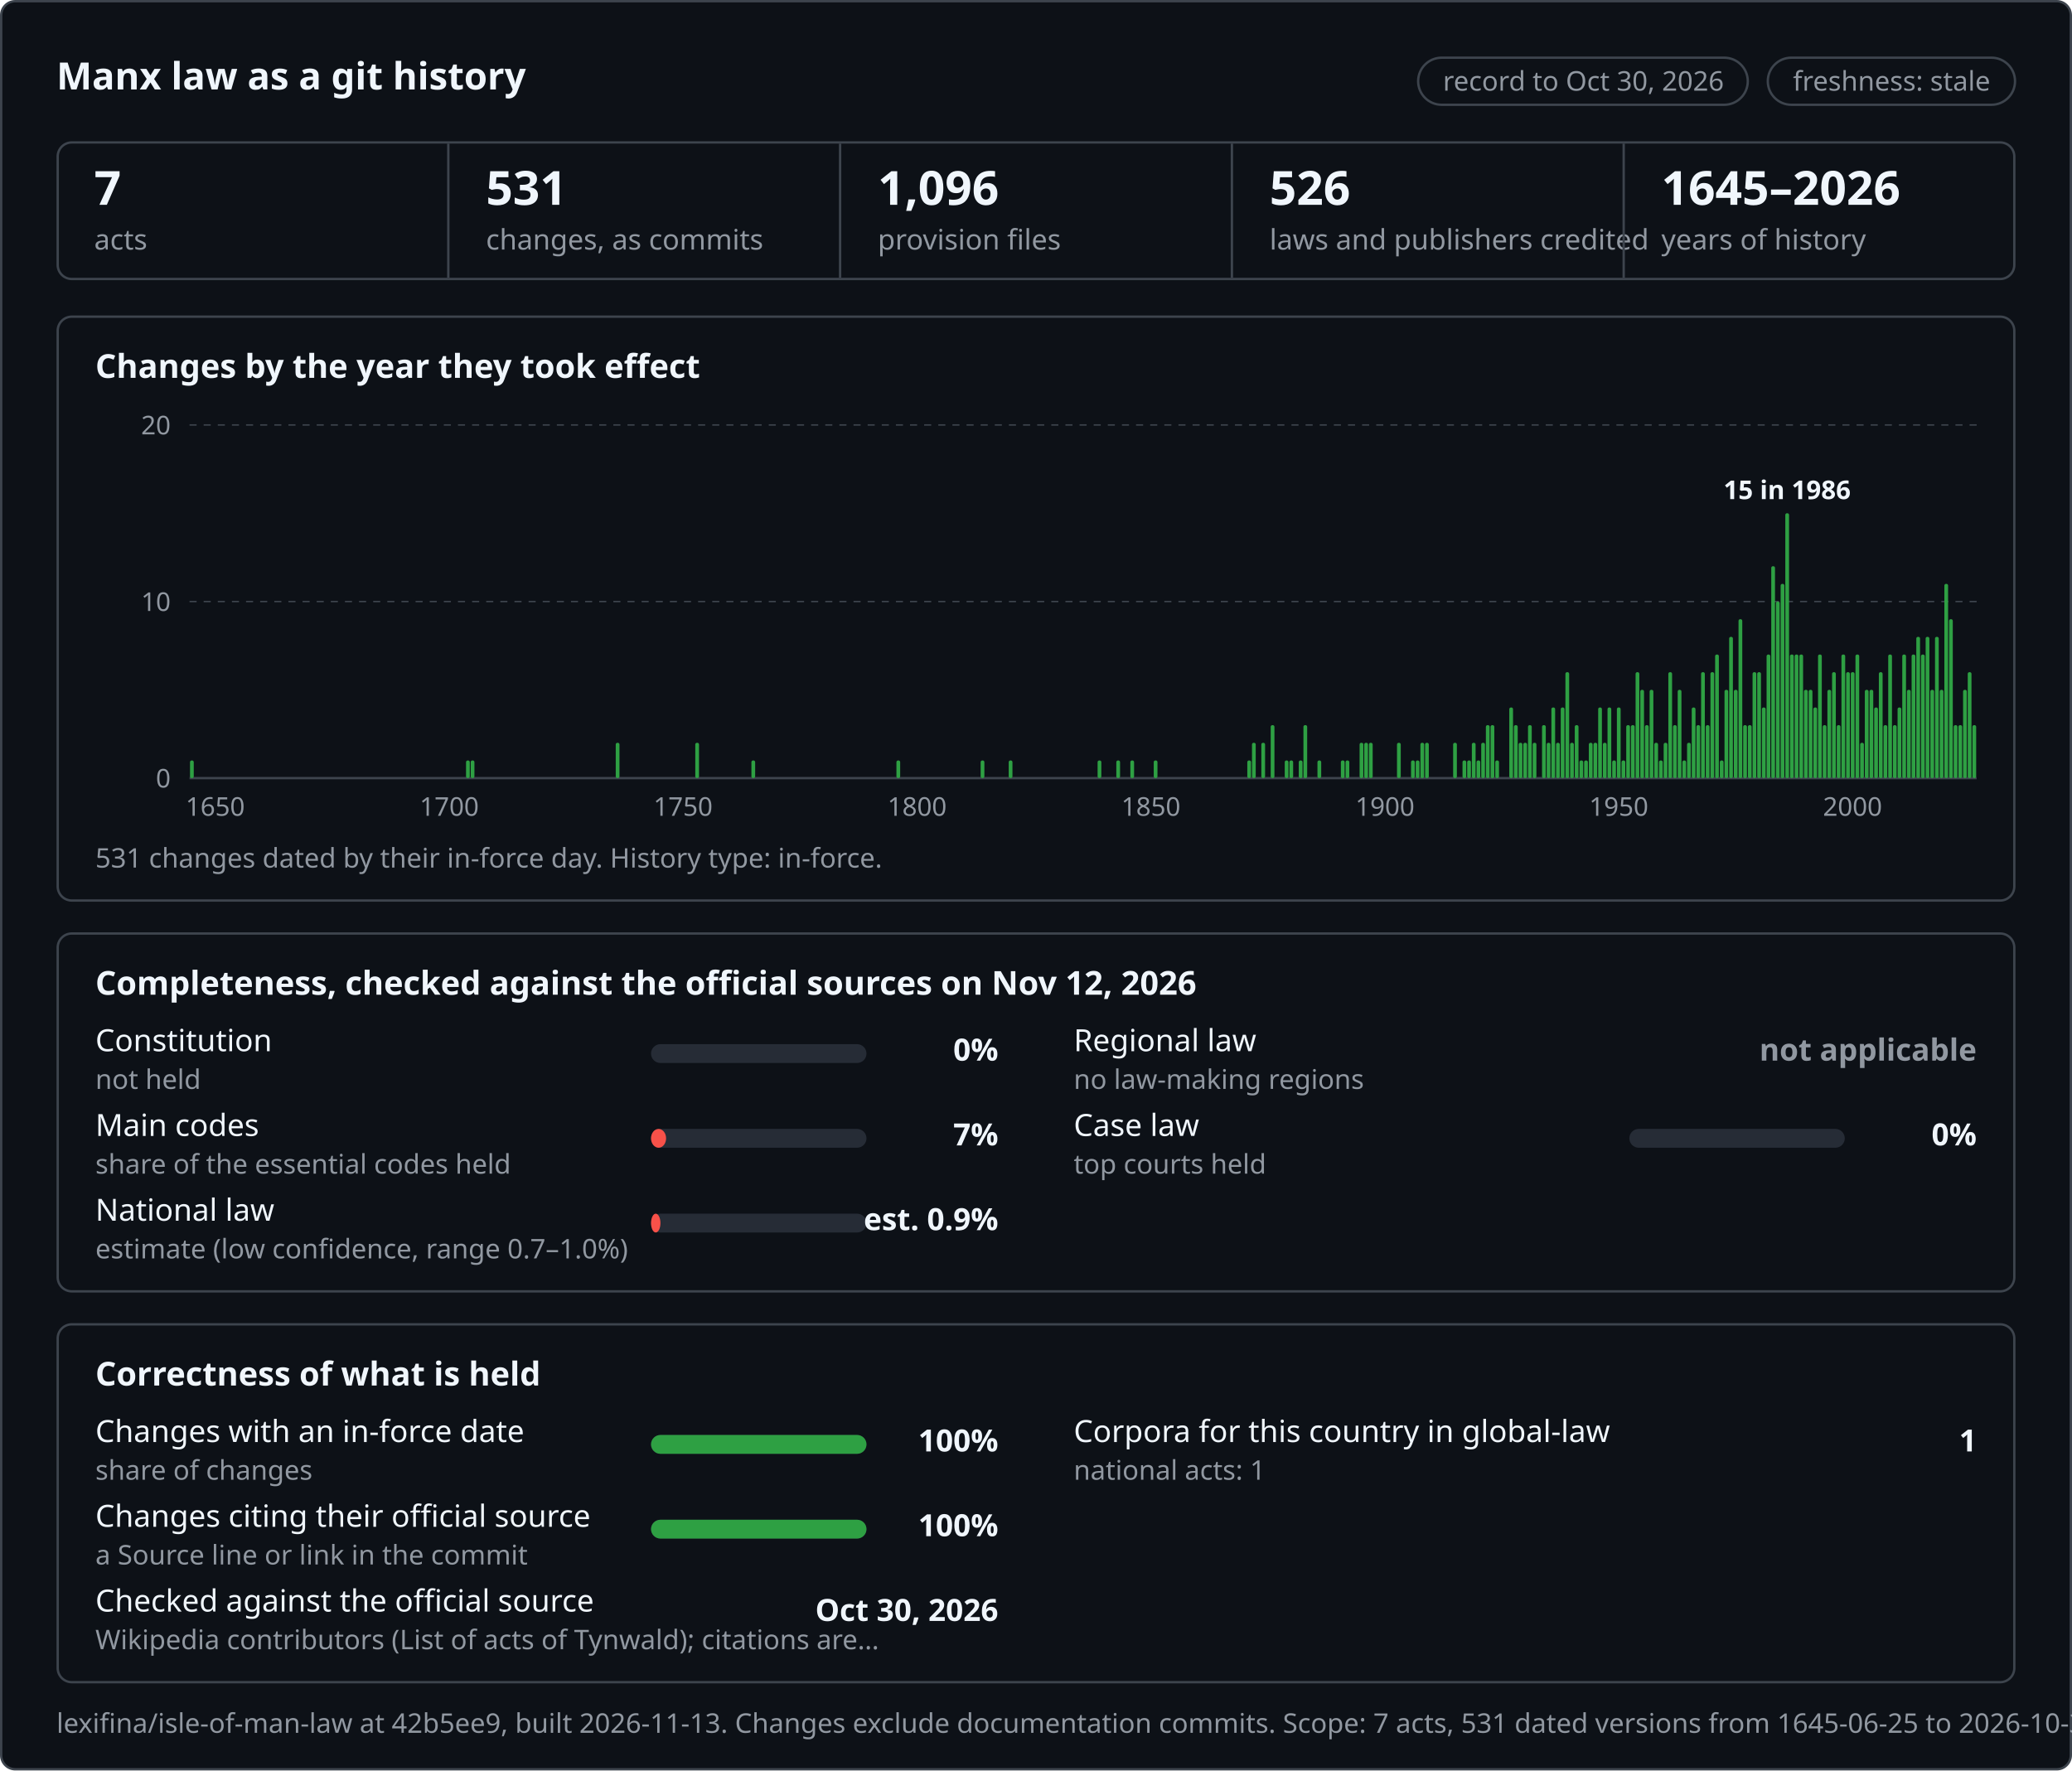
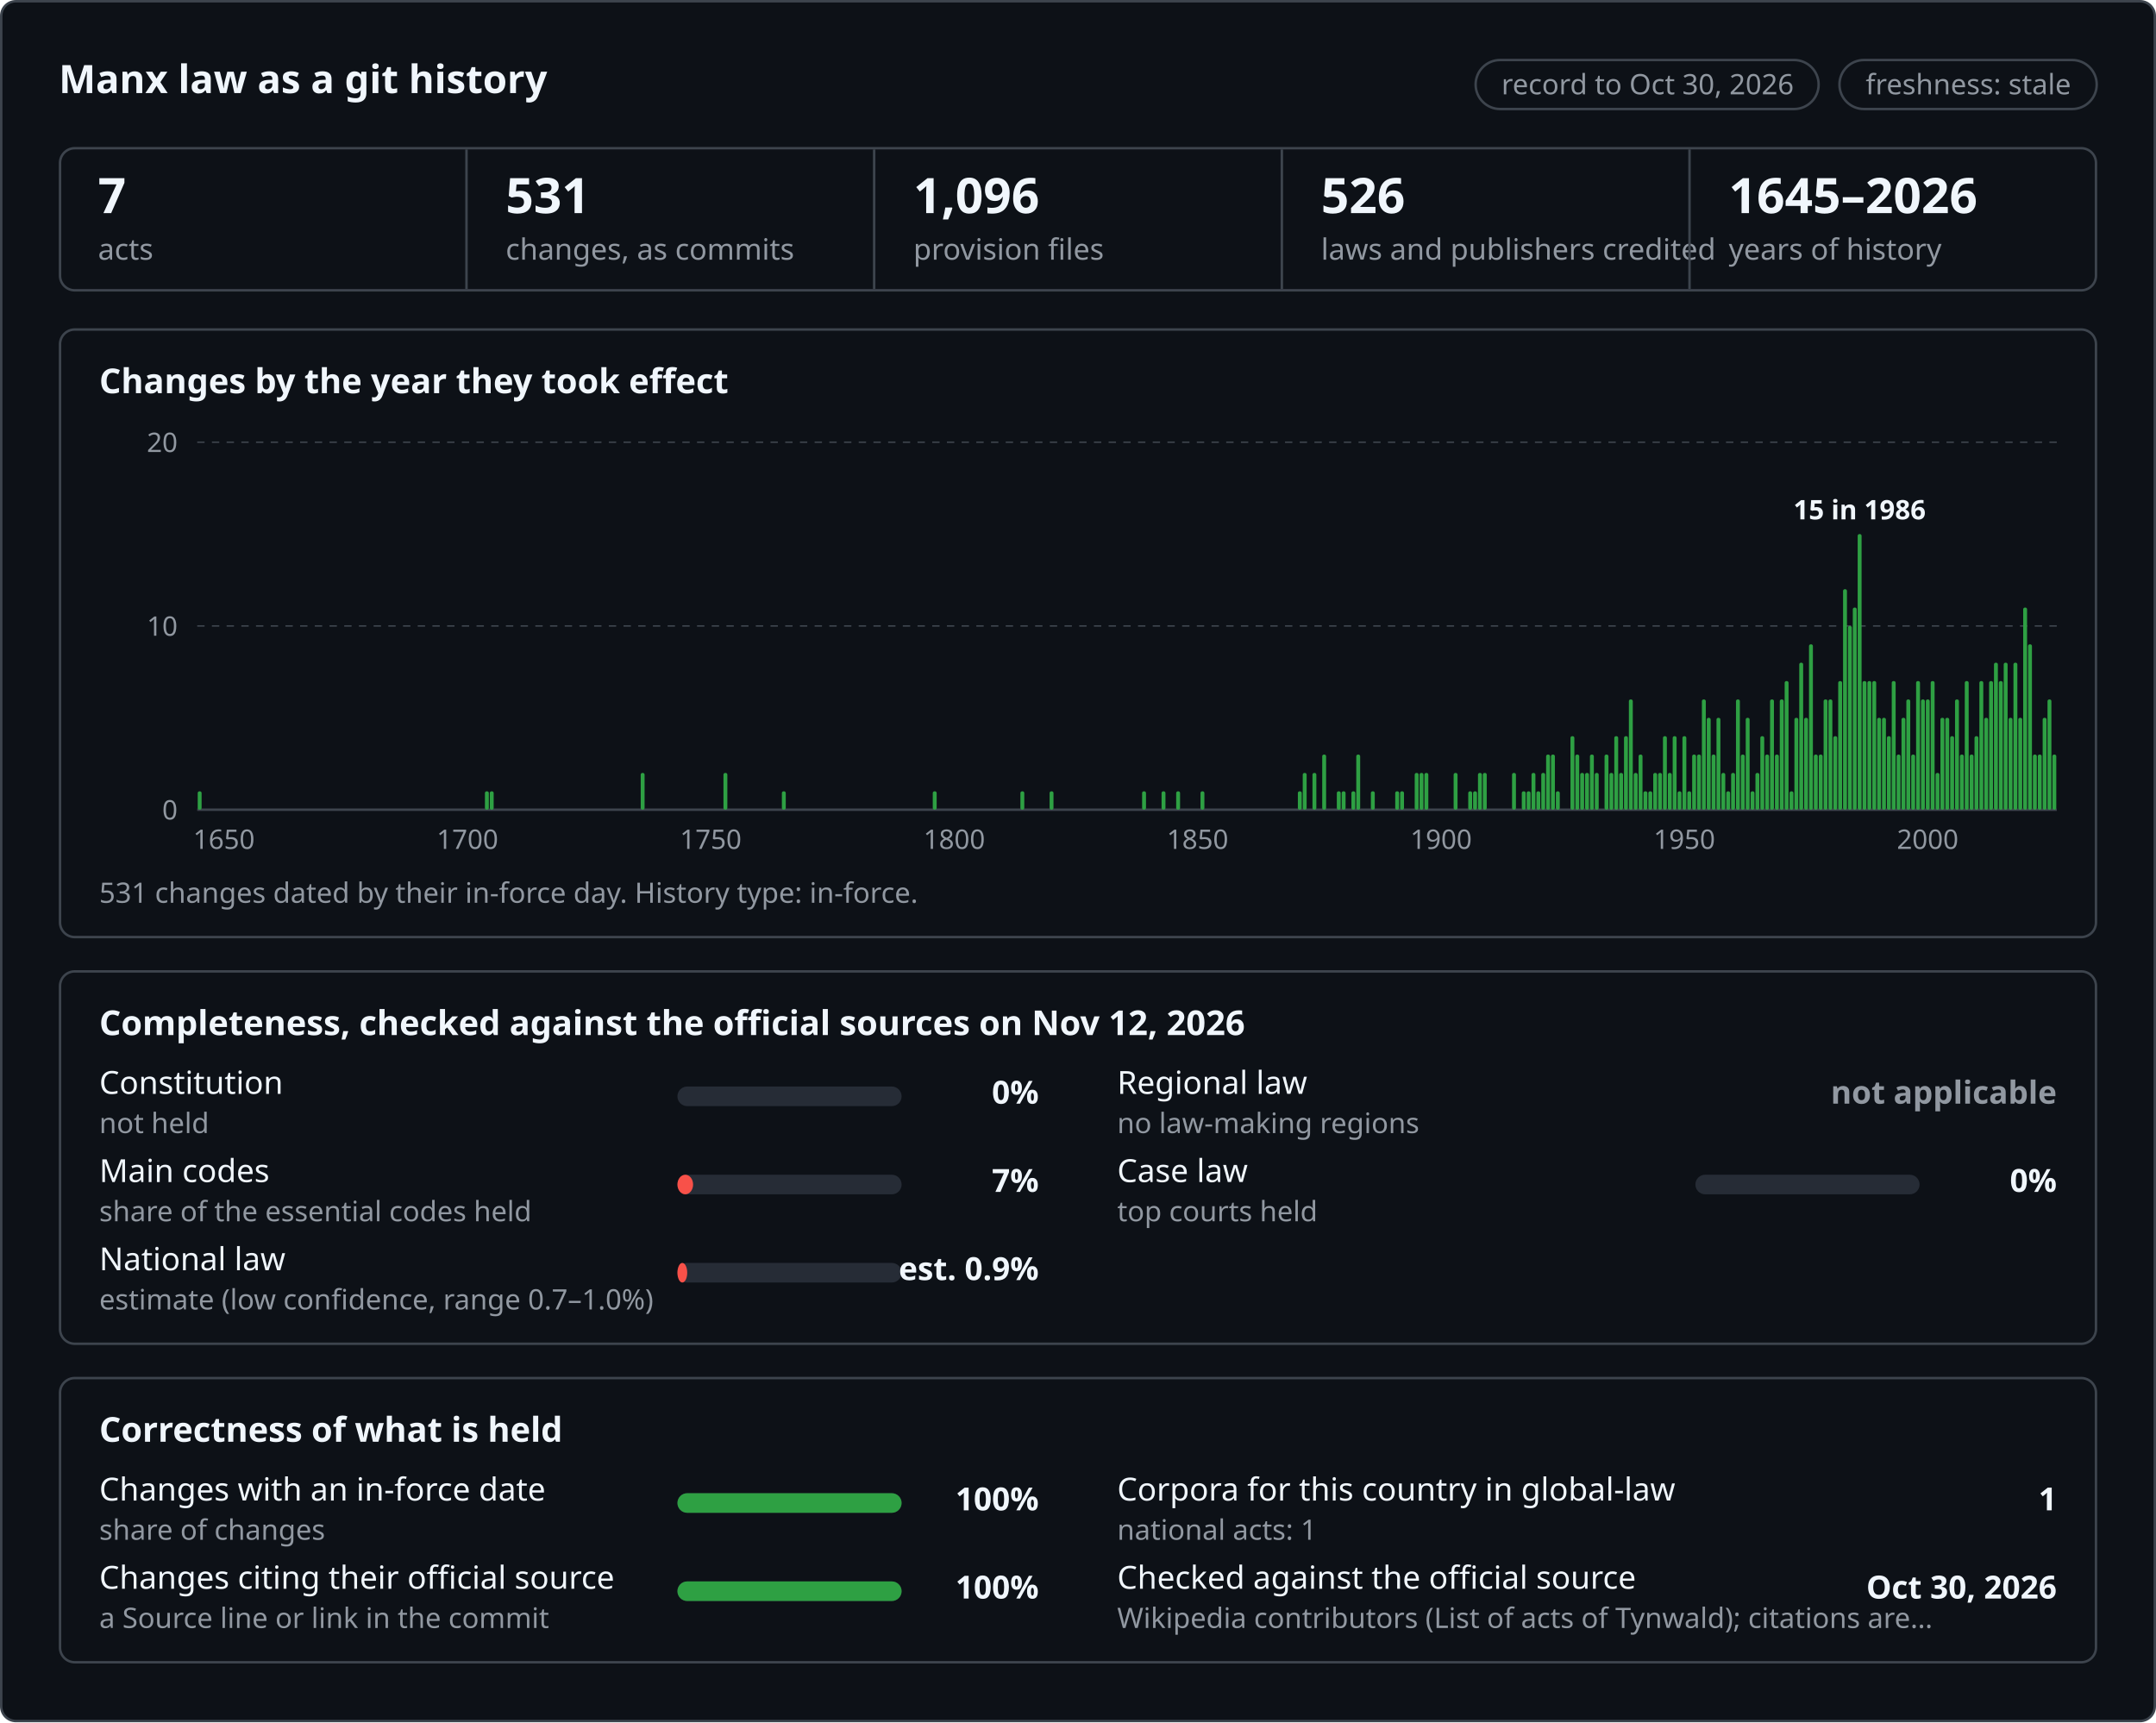
- <svg xmlns="http://www.w3.org/2000/svg" width="880" height="752" viewBox="0 0 880 752" font-family="-apple-system,BlinkMacSystemFont,Segoe UI,Noto Sans,Helvetica,Arial,sans-serif">
-   <rect x="0.5" y="0.5" width="879" height="751" rx="6" fill="#0d1117" stroke="#3d444d" />
+ <svg xmlns="http://www.w3.org/2000/svg" width="880" height="703" viewBox="0 0 880 703" font-family="-apple-system,BlinkMacSystemFont,Segoe UI,Noto Sans,Helvetica,Arial,sans-serif">
+   <rect x="0.5" y="0.5" width="879" height="702" rx="6" fill="#0d1117" stroke="#3d444d" />
  <text x="24" y="38" font-size="16" font-weight="600" fill="#f0f6fc">Manx law as a git history</text>
  <rect x="602.3" y="24.5" width="140" height="20" rx="10" fill="none" stroke="#3d444d" />
  <text x="672.5" y="38.5" font-size="11.5" font-weight="500" text-anchor="middle" fill="#9198a1">record to Oct 30, 2026</text>
  <rect x="750.8" y="24.5" width="105" height="20" rx="10" fill="none" stroke="#3d444d" />
  <text x="803.4" y="38.5" font-size="11.5" font-weight="500" text-anchor="middle" fill="#9198a1">freshness: stale</text>
  <rect x="24.5" y="60.5" width="831" height="58" rx="6" fill="#0d1117" stroke="#3d444d" />
  <text x="40.0" y="87" font-size="20" font-weight="600" fill="#f0f6fc">7</text>
  <text x="40.0" y="106" font-size="12" fill="#9198a1">acts</text>
  <line x1="190.4" y1="61" x2="190.4" y2="118" stroke="#3d444d" />
  <text x="206.4" y="87" font-size="20" font-weight="600" fill="#f0f6fc">531</text>
  <text x="206.4" y="106" font-size="12" fill="#9198a1">changes, as commits</text>
  <line x1="356.8" y1="61" x2="356.8" y2="118" stroke="#3d444d" />
  <text x="372.8" y="87" font-size="20" font-weight="600" fill="#f0f6fc">1,096</text>
  <text x="372.8" y="106" font-size="12" fill="#9198a1">provision files</text>
  <line x1="523.2" y1="61" x2="523.2" y2="118" stroke="#3d444d" />
  <text x="539.2" y="87" font-size="20" font-weight="600" fill="#f0f6fc">526</text>
  <text x="539.2" y="106" font-size="12" fill="#9198a1" textLength="142" lengthAdjust="spacingAndGlyphs">laws and publishers credited</text>
  <line x1="689.6" y1="61" x2="689.6" y2="118" stroke="#3d444d" />
  <text x="705.6" y="87" font-size="20" font-weight="600" fill="#f0f6fc">1645–2026</text>
  <text x="705.6" y="106" font-size="12" fill="#9198a1">years of history</text>
  <rect x="24.5" y="134.5" width="831" height="248" rx="6" fill="#0d1117" stroke="#3d444d" />
  <text x="40.5" y="160.5" font-size="14" font-weight="600" fill="#f0f6fc">Changes by the year they took effect</text>
  <line x1="80.5" y1="330.5" x2="839.5" y2="330.5" stroke="#3d444d" stroke-width="1" />
  <text x="72.5" y="334.5" font-size="11" text-anchor="end" fill="#9198a1">0</text>
  <line x1="80.5" y1="255.5" x2="839.5" y2="255.5" stroke="#3d444d" stroke-width="0.6" stroke-dasharray="3 3" />
  <text x="72.5" y="259.5" font-size="11" text-anchor="end" fill="#9198a1">10</text>
  <line x1="80.5" y1="180.5" x2="839.5" y2="180.5" stroke="#3d444d" stroke-width="0.6" stroke-dasharray="3 3" />
  <text x="72.5" y="184.5" font-size="11" text-anchor="end" fill="#9198a1">20</text>
  <rect x="80.70" y="323.0" width="1.59" height="7.5" rx="0.7" fill="#2ea043" />
  <text x="91.4" y="346.5" font-size="11" text-anchor="middle" fill="#9198a1">1650</text>
  <text x="190.8" y="346.5" font-size="11" text-anchor="middle" fill="#9198a1">1700</text>
  <rect x="197.93" y="323.0" width="1.59" height="7.5" rx="0.7" fill="#2ea043" />
  <rect x="199.91" y="323.0" width="1.59" height="7.5" rx="0.7" fill="#2ea043" />
  <rect x="261.51" y="315.5" width="1.59" height="15.0" rx="0.7" fill="#2ea043" />
  <text x="290.1" y="346.5" font-size="11" text-anchor="middle" fill="#9198a1">1750</text>
  <rect x="295.29" y="315.5" width="1.59" height="15.0" rx="0.7" fill="#2ea043" />
  <rect x="319.13" y="323.0" width="1.59" height="7.5" rx="0.7" fill="#2ea043" />
  <rect x="380.72" y="323.0" width="1.59" height="7.5" rx="0.7" fill="#2ea043" />
  <text x="389.5" y="346.5" font-size="11" text-anchor="middle" fill="#9198a1">1800</text>
  <rect x="416.49" y="323.0" width="1.59" height="7.5" rx="0.7" fill="#2ea043" />
  <rect x="428.41" y="323.0" width="1.59" height="7.5" rx="0.7" fill="#2ea043" />
  <rect x="466.16" y="323.0" width="1.59" height="7.5" rx="0.7" fill="#2ea043" />
  <rect x="474.11" y="323.0" width="1.59" height="7.5" rx="0.7" fill="#2ea043" />
  <rect x="480.07" y="323.0" width="1.59" height="7.5" rx="0.7" fill="#2ea043" />
  <text x="488.8" y="346.5" font-size="11" text-anchor="middle" fill="#9198a1">1850</text>
  <rect x="490.00" y="323.0" width="1.59" height="7.5" rx="0.7" fill="#2ea043" />
  <rect x="529.74" y="323.0" width="1.59" height="7.5" rx="0.7" fill="#2ea043" />
  <rect x="531.73" y="315.5" width="1.59" height="15.0" rx="0.7" fill="#2ea043" />
  <rect x="535.70" y="315.5" width="1.59" height="15.0" rx="0.7" fill="#2ea043" />
  <rect x="539.68" y="308.0" width="1.59" height="22.5" rx="0.7" fill="#2ea043" />
  <rect x="545.64" y="323.0" width="1.59" height="7.5" rx="0.7" fill="#2ea043" />
  <rect x="547.62" y="323.0" width="1.59" height="7.5" rx="0.7" fill="#2ea043" />
  <rect x="551.60" y="323.0" width="1.59" height="7.5" rx="0.7" fill="#2ea043" />
  <rect x="553.58" y="308.0" width="1.59" height="22.5" rx="0.7" fill="#2ea043" />
  <rect x="559.54" y="323.0" width="1.59" height="7.5" rx="0.7" fill="#2ea043" />
  <rect x="569.48" y="323.0" width="1.59" height="7.5" rx="0.7" fill="#2ea043" />
  <rect x="571.47" y="323.0" width="1.59" height="7.5" rx="0.7" fill="#2ea043" />
  <rect x="577.43" y="315.5" width="1.59" height="15.0" rx="0.7" fill="#2ea043" />
  <rect x="579.41" y="315.5" width="1.59" height="15.0" rx="0.7" fill="#2ea043" />
  <rect x="581.40" y="315.5" width="1.59" height="15.0" rx="0.7" fill="#2ea043" />
  <text x="588.2" y="346.5" font-size="11" text-anchor="middle" fill="#9198a1">1900</text>
  <rect x="593.32" y="315.5" width="1.59" height="15.0" rx="0.7" fill="#2ea043" />
  <rect x="599.28" y="323.0" width="1.59" height="7.5" rx="0.7" fill="#2ea043" />
  <rect x="601.27" y="323.0" width="1.59" height="7.5" rx="0.7" fill="#2ea043" />
  <rect x="603.26" y="315.5" width="1.59" height="15.0" rx="0.7" fill="#2ea043" />
  <rect x="605.24" y="315.5" width="1.59" height="15.0" rx="0.7" fill="#2ea043" />
  <rect x="617.16" y="315.5" width="1.59" height="15.0" rx="0.7" fill="#2ea043" />
  <rect x="621.14" y="323.0" width="1.59" height="7.5" rx="0.7" fill="#2ea043" />
  <rect x="623.13" y="323.0" width="1.59" height="7.5" rx="0.7" fill="#2ea043" />
  <rect x="625.11" y="315.5" width="1.59" height="15.0" rx="0.7" fill="#2ea043" />
  <rect x="627.10" y="323.0" width="1.59" height="7.5" rx="0.7" fill="#2ea043" />
  <rect x="629.09" y="315.5" width="1.59" height="15.0" rx="0.7" fill="#2ea043" />
  <rect x="631.07" y="308.0" width="1.59" height="22.5" rx="0.7" fill="#2ea043" />
  <rect x="633.06" y="308.0" width="1.59" height="22.5" rx="0.7" fill="#2ea043" />
  <rect x="635.05" y="323.0" width="1.59" height="7.5" rx="0.7" fill="#2ea043" />
  <rect x="641.01" y="300.5" width="1.59" height="30.0" rx="0.7" fill="#2ea043" />
  <rect x="642.99" y="308.0" width="1.59" height="22.5" rx="0.7" fill="#2ea043" />
  <rect x="644.98" y="315.5" width="1.59" height="15.0" rx="0.7" fill="#2ea043" />
  <rect x="646.97" y="315.5" width="1.59" height="15.0" rx="0.7" fill="#2ea043" />
  <rect x="648.96" y="308.0" width="1.59" height="22.5" rx="0.7" fill="#2ea043" />
  <rect x="650.94" y="315.5" width="1.59" height="15.0" rx="0.7" fill="#2ea043" />
  <rect x="654.92" y="308.0" width="1.59" height="22.5" rx="0.7" fill="#2ea043" />
  <rect x="656.90" y="315.5" width="1.59" height="15.0" rx="0.7" fill="#2ea043" />
  <rect x="658.89" y="300.5" width="1.59" height="30.0" rx="0.7" fill="#2ea043" />
  <rect x="660.88" y="315.5" width="1.59" height="15.0" rx="0.7" fill="#2ea043" />
  <rect x="662.86" y="300.5" width="1.59" height="30.0" rx="0.7" fill="#2ea043" />
  <rect x="664.85" y="285.5" width="1.59" height="45.0" rx="0.7" fill="#2ea043" />
  <rect x="666.84" y="315.5" width="1.59" height="15.0" rx="0.7" fill="#2ea043" />
  <rect x="668.82" y="308.0" width="1.59" height="22.5" rx="0.7" fill="#2ea043" />
  <rect x="670.81" y="323.0" width="1.59" height="7.5" rx="0.7" fill="#2ea043" />
  <rect x="672.80" y="323.0" width="1.59" height="7.5" rx="0.7" fill="#2ea043" />
  <rect x="674.79" y="315.5" width="1.59" height="15.0" rx="0.7" fill="#2ea043" />
  <rect x="676.77" y="315.5" width="1.59" height="15.0" rx="0.7" fill="#2ea043" />
  <rect x="678.76" y="300.5" width="1.59" height="30.0" rx="0.7" fill="#2ea043" />
  <rect x="680.75" y="315.5" width="1.59" height="15.0" rx="0.7" fill="#2ea043" />
  <rect x="682.73" y="300.5" width="1.59" height="30.0" rx="0.7" fill="#2ea043" />
  <rect x="684.72" y="323.0" width="1.59" height="7.5" rx="0.7" fill="#2ea043" />
  <rect x="686.71" y="300.5" width="1.59" height="30.0" rx="0.7" fill="#2ea043" />
  <text x="687.5" y="346.5" font-size="11" text-anchor="middle" fill="#9198a1">1950</text>
  <rect x="688.69" y="323.0" width="1.59" height="7.5" rx="0.7" fill="#2ea043" />
  <rect x="690.68" y="308.0" width="1.59" height="22.5" rx="0.7" fill="#2ea043" />
  <rect x="692.67" y="308.0" width="1.59" height="22.5" rx="0.7" fill="#2ea043" />
  <rect x="694.65" y="285.5" width="1.59" height="45.0" rx="0.7" fill="#2ea043" />
  <rect x="696.64" y="293.0" width="1.59" height="37.5" rx="0.7" fill="#2ea043" />
  <rect x="698.63" y="308.0" width="1.59" height="22.5" rx="0.7" fill="#2ea043" />
  <rect x="700.61" y="293.0" width="1.59" height="37.5" rx="0.7" fill="#2ea043" />
  <rect x="702.60" y="315.5" width="1.59" height="15.0" rx="0.7" fill="#2ea043" />
  <rect x="704.59" y="323.0" width="1.59" height="7.5" rx="0.7" fill="#2ea043" />
  <rect x="706.58" y="315.5" width="1.59" height="15.0" rx="0.7" fill="#2ea043" />
  <rect x="708.56" y="285.5" width="1.59" height="45.0" rx="0.7" fill="#2ea043" />
  <rect x="710.55" y="308.0" width="1.59" height="22.5" rx="0.7" fill="#2ea043" />
  <rect x="712.54" y="293.0" width="1.59" height="37.5" rx="0.7" fill="#2ea043" />
  <rect x="714.52" y="323.0" width="1.59" height="7.5" rx="0.7" fill="#2ea043" />
  <rect x="716.51" y="315.5" width="1.59" height="15.0" rx="0.7" fill="#2ea043" />
  <rect x="718.50" y="300.5" width="1.59" height="30.0" rx="0.7" fill="#2ea043" />
  <rect x="720.48" y="308.0" width="1.59" height="22.5" rx="0.7" fill="#2ea043" />
  <rect x="722.47" y="285.5" width="1.59" height="45.0" rx="0.7" fill="#2ea043" />
  <rect x="724.46" y="308.0" width="1.59" height="22.5" rx="0.7" fill="#2ea043" />
  <rect x="726.44" y="285.5" width="1.59" height="45.0" rx="0.7" fill="#2ea043" />
  <rect x="728.43" y="278.0" width="1.59" height="52.5" rx="0.7" fill="#2ea043" />
  <rect x="730.42" y="323.0" width="1.59" height="7.5" rx="0.7" fill="#2ea043" />
  <rect x="732.41" y="293.0" width="1.59" height="37.5" rx="0.7" fill="#2ea043" />
  <rect x="734.39" y="270.5" width="1.59" height="60.0" rx="0.7" fill="#2ea043" />
  <rect x="736.38" y="293.0" width="1.59" height="37.5" rx="0.7" fill="#2ea043" />
  <rect x="738.37" y="263.0" width="1.59" height="67.5" rx="0.7" fill="#2ea043" />
  <rect x="740.35" y="308.0" width="1.59" height="22.5" rx="0.7" fill="#2ea043" />
  <rect x="742.34" y="308.0" width="1.59" height="22.5" rx="0.7" fill="#2ea043" />
  <rect x="744.33" y="285.5" width="1.59" height="45.0" rx="0.7" fill="#2ea043" />
  <rect x="746.31" y="285.5" width="1.59" height="45.0" rx="0.7" fill="#2ea043" />
  <rect x="748.30" y="300.5" width="1.59" height="30.0" rx="0.7" fill="#2ea043" />
  <rect x="750.29" y="278.0" width="1.59" height="52.5" rx="0.7" fill="#2ea043" />
  <rect x="752.27" y="240.5" width="1.59" height="90.0" rx="0.7" fill="#2ea043" />
  <rect x="754.26" y="255.5" width="1.59" height="75.0" rx="0.7" fill="#2ea043" />
  <rect x="756.25" y="248.0" width="1.59" height="82.5" rx="0.7" fill="#2ea043" />
  <rect x="758.24" y="218.0" width="1.59" height="112.5" rx="0.7" fill="#2ea043" />
  <text x="759.0" y="212.0" font-size="11" font-weight="600" text-anchor="middle" fill="#f0f6fc">15 in 1986</text>
  <rect x="760.22" y="278.0" width="1.59" height="52.5" rx="0.7" fill="#2ea043" />
  <rect x="762.21" y="278.0" width="1.59" height="52.5" rx="0.7" fill="#2ea043" />
  <rect x="764.20" y="278.0" width="1.59" height="52.5" rx="0.7" fill="#2ea043" />
  <rect x="766.18" y="293.0" width="1.59" height="37.5" rx="0.7" fill="#2ea043" />
  <rect x="768.17" y="293.0" width="1.59" height="37.5" rx="0.7" fill="#2ea043" />
  <rect x="770.16" y="300.5" width="1.59" height="30.0" rx="0.7" fill="#2ea043" />
  <rect x="772.14" y="278.0" width="1.59" height="52.5" rx="0.7" fill="#2ea043" />
  <rect x="774.13" y="308.0" width="1.59" height="22.5" rx="0.7" fill="#2ea043" />
  <rect x="776.12" y="293.0" width="1.59" height="37.5" rx="0.7" fill="#2ea043" />
  <rect x="778.10" y="285.5" width="1.59" height="45.0" rx="0.7" fill="#2ea043" />
  <rect x="780.09" y="308.0" width="1.59" height="22.5" rx="0.7" fill="#2ea043" />
  <rect x="782.08" y="278.0" width="1.59" height="52.5" rx="0.7" fill="#2ea043" />
  <rect x="784.07" y="285.5" width="1.59" height="45.0" rx="0.7" fill="#2ea043" />
  <rect x="786.05" y="285.5" width="1.59" height="45.0" rx="0.7" fill="#2ea043" />
  <text x="786.8" y="346.5" font-size="11" text-anchor="middle" fill="#9198a1">2000</text>
  <rect x="788.04" y="278.0" width="1.59" height="52.5" rx="0.7" fill="#2ea043" />
  <rect x="790.03" y="315.5" width="1.59" height="15.0" rx="0.7" fill="#2ea043" />
  <rect x="792.01" y="293.0" width="1.59" height="37.5" rx="0.7" fill="#2ea043" />
  <rect x="794.00" y="293.0" width="1.59" height="37.5" rx="0.7" fill="#2ea043" />
  <rect x="795.99" y="300.5" width="1.59" height="30.0" rx="0.7" fill="#2ea043" />
  <rect x="797.97" y="285.5" width="1.59" height="45.0" rx="0.7" fill="#2ea043" />
  <rect x="799.96" y="308.0" width="1.59" height="22.5" rx="0.7" fill="#2ea043" />
  <rect x="801.95" y="278.0" width="1.59" height="52.5" rx="0.7" fill="#2ea043" />
  <rect x="803.93" y="308.0" width="1.59" height="22.5" rx="0.7" fill="#2ea043" />
  <rect x="805.92" y="300.5" width="1.59" height="30.0" rx="0.7" fill="#2ea043" />
  <rect x="807.91" y="278.0" width="1.59" height="52.5" rx="0.7" fill="#2ea043" />
  <rect x="809.90" y="293.0" width="1.59" height="37.5" rx="0.7" fill="#2ea043" />
  <rect x="811.88" y="278.0" width="1.59" height="52.5" rx="0.7" fill="#2ea043" />
  <rect x="813.87" y="270.5" width="1.59" height="60.0" rx="0.7" fill="#2ea043" />
  <rect x="815.86" y="278.0" width="1.59" height="52.5" rx="0.7" fill="#2ea043" />
  <rect x="817.84" y="270.5" width="1.59" height="60.0" rx="0.7" fill="#2ea043" />
  <rect x="819.83" y="293.0" width="1.59" height="37.5" rx="0.7" fill="#2ea043" />
  <rect x="821.82" y="270.5" width="1.59" height="60.0" rx="0.7" fill="#2ea043" />
  <rect x="823.80" y="293.0" width="1.59" height="37.5" rx="0.7" fill="#2ea043" />
  <rect x="825.79" y="248.0" width="1.59" height="82.5" rx="0.7" fill="#2ea043" />
  <rect x="827.78" y="263.0" width="1.59" height="67.5" rx="0.7" fill="#2ea043" />
  <rect x="829.76" y="308.0" width="1.59" height="22.5" rx="0.7" fill="#2ea043" />
  <rect x="831.75" y="308.0" width="1.59" height="22.5" rx="0.7" fill="#2ea043" />
  <rect x="833.74" y="293.0" width="1.59" height="37.5" rx="0.7" fill="#2ea043" />
  <rect x="835.72" y="285.5" width="1.59" height="45.0" rx="0.7" fill="#2ea043" />
  <rect x="837.71" y="308.0" width="1.59" height="22.5" rx="0.7" fill="#2ea043" />
  <text x="40.5" y="368.5" font-size="11.5" fill="#9198a1">531 changes dated by their in-force day. History type: in-force.</text>
  <rect x="24.5" y="396.5" width="831" height="152" rx="6" fill="#0d1117" stroke="#3d444d" />
  <text x="40.5" y="422.5" font-size="14" font-weight="600" fill="#f0f6fc">Completeness, checked against the official sources on Nov 12, 2026</text>
  <text x="40.5" y="446.5" font-size="13" fill="#f0f6fc">Constitution</text>
  <text x="40.5" y="462.5" font-size="11.5" fill="#9198a1">not held</text>
  <g>
    <rect x="276.5" y="443.5" width="91.5" height="8" rx="4" fill="#262c36" />
  </g>
  <text x="424.0" y="450.5" font-size="13" font-weight="600" text-anchor="end" fill="#f0f6fc">0%</text>
  <text x="40.5" y="482.5" font-size="13" fill="#f0f6fc">Main codes</text>
  <text x="40.5" y="498.5" font-size="11.5" fill="#9198a1">share of the essential codes held</text>
  <g>
    <rect x="276.5" y="479.5" width="91.5" height="8" rx="4" fill="#262c36" />
    <rect x="276.5" y="479.5" width="6.4" height="8" rx="4" fill="#f85149" />
  </g>
  <text x="424.0" y="486.5" font-size="13" font-weight="600" text-anchor="end" fill="#f0f6fc">7%</text>
  <text x="40.5" y="518.5" font-size="13" fill="#f0f6fc">National law</text>
  <text x="40.5" y="534.5" font-size="11.5" fill="#9198a1">estimate (low confidence, range 0.7–1.0%)</text>
  <g>
    <rect x="276.5" y="515.5" width="91.5" height="8" rx="4" fill="#262c36" />
    <rect x="276.5" y="515.5" width="4.0" height="8" rx="4" fill="#f85149" />
  </g>
  <text x="424.0" y="522.5" font-size="13" font-weight="600" text-anchor="end" fill="#f0f6fc">est. 0.9%</text>
  <text x="456.0" y="446.5" font-size="13" fill="#f0f6fc">Regional law</text>
  <text x="456.0" y="462.5" font-size="11.5" fill="#9198a1">no law-making regions</text>
  <text x="839.5" y="450.5" font-size="13" font-weight="600" text-anchor="end" fill="#9198a1">not applicable</text>
  <text x="456.0" y="482.5" font-size="13" fill="#f0f6fc">Case law</text>
  <text x="456.0" y="498.5" font-size="11.5" fill="#9198a1">top courts held</text>
  <g>
    <rect x="692.0" y="479.5" width="91.5" height="8" rx="4" fill="#262c36" />
  </g>
  <text x="839.5" y="486.5" font-size="13" font-weight="600" text-anchor="end" fill="#f0f6fc">0%</text>
-   <rect x="24.5" y="562.5" width="831" height="152" rx="6" fill="#0d1117" stroke="#3d444d" />
+   <rect x="24.5" y="562.5" width="831" height="116" rx="6" fill="#0d1117" stroke="#3d444d" />
  <text x="40.5" y="588.5" font-size="14" font-weight="600" fill="#f0f6fc">Correctness of what is held</text>
  <text x="40.5" y="612.5" font-size="13" fill="#f0f6fc">Changes with an in-force date</text>
  <text x="40.5" y="628.5" font-size="11.5" fill="#9198a1">share of changes</text>
  <g>
    <rect x="276.5" y="609.5" width="91.5" height="8" rx="4" fill="#262c36" />
    <rect x="276.5" y="609.5" width="91.5" height="8" rx="4" fill="#2ea043" />
  </g>
  <text x="424.0" y="616.5" font-size="13" font-weight="600" text-anchor="end" fill="#f0f6fc">100%</text>
  <text x="40.5" y="648.5" font-size="13" fill="#f0f6fc">Changes citing their official source</text>
  <text x="40.5" y="664.5" font-size="11.5" fill="#9198a1">a Source line or link in the commit</text>
  <g>
    <rect x="276.5" y="645.5" width="91.5" height="8" rx="4" fill="#262c36" />
    <rect x="276.5" y="645.5" width="91.5" height="8" rx="4" fill="#2ea043" />
  </g>
  <text x="424.0" y="652.5" font-size="13" font-weight="600" text-anchor="end" fill="#f0f6fc">100%</text>
-   <text x="40.5" y="684.5" font-size="13" fill="#f0f6fc">Checked against the official source</text>
-   <text x="40.5" y="700.5" font-size="11.5" fill="#9198a1">Wikipedia contributors (List of acts of Tynwald); citations are…</text>
-   <text x="424.0" y="688.5" font-size="13" font-weight="600" text-anchor="end" fill="#f0f6fc">Oct 30, 2026</text>
  <text x="456.0" y="612.5" font-size="13" fill="#f0f6fc">Corpora for this country in global-law</text>
  <text x="456.0" y="628.5" font-size="11.5" fill="#9198a1">national acts: 1</text>
  <text x="839.5" y="616.5" font-size="13" font-weight="600" text-anchor="end" fill="#f0f6fc">1</text>
-   <text x="24" y="736" font-size="11.5" fill="#9198a1">lexifina/isle-of-man-law at 42b5ee9, built 2026-11-13. Changes exclude documentation commits. Scope: 7 acts, 531 dated versions from 1645-06-25 to 2026-10-30</text>
+   <text x="456.0" y="648.5" font-size="13" fill="#f0f6fc">Checked against the official source</text>
+   <text x="456.0" y="664.5" font-size="11.5" fill="#9198a1">Wikipedia contributors (List of acts of Tynwald); citations are…</text>
+   <text x="839.5" y="652.5" font-size="13" font-weight="600" text-anchor="end" fill="#f0f6fc">Oct 30, 2026</text>
</svg>
